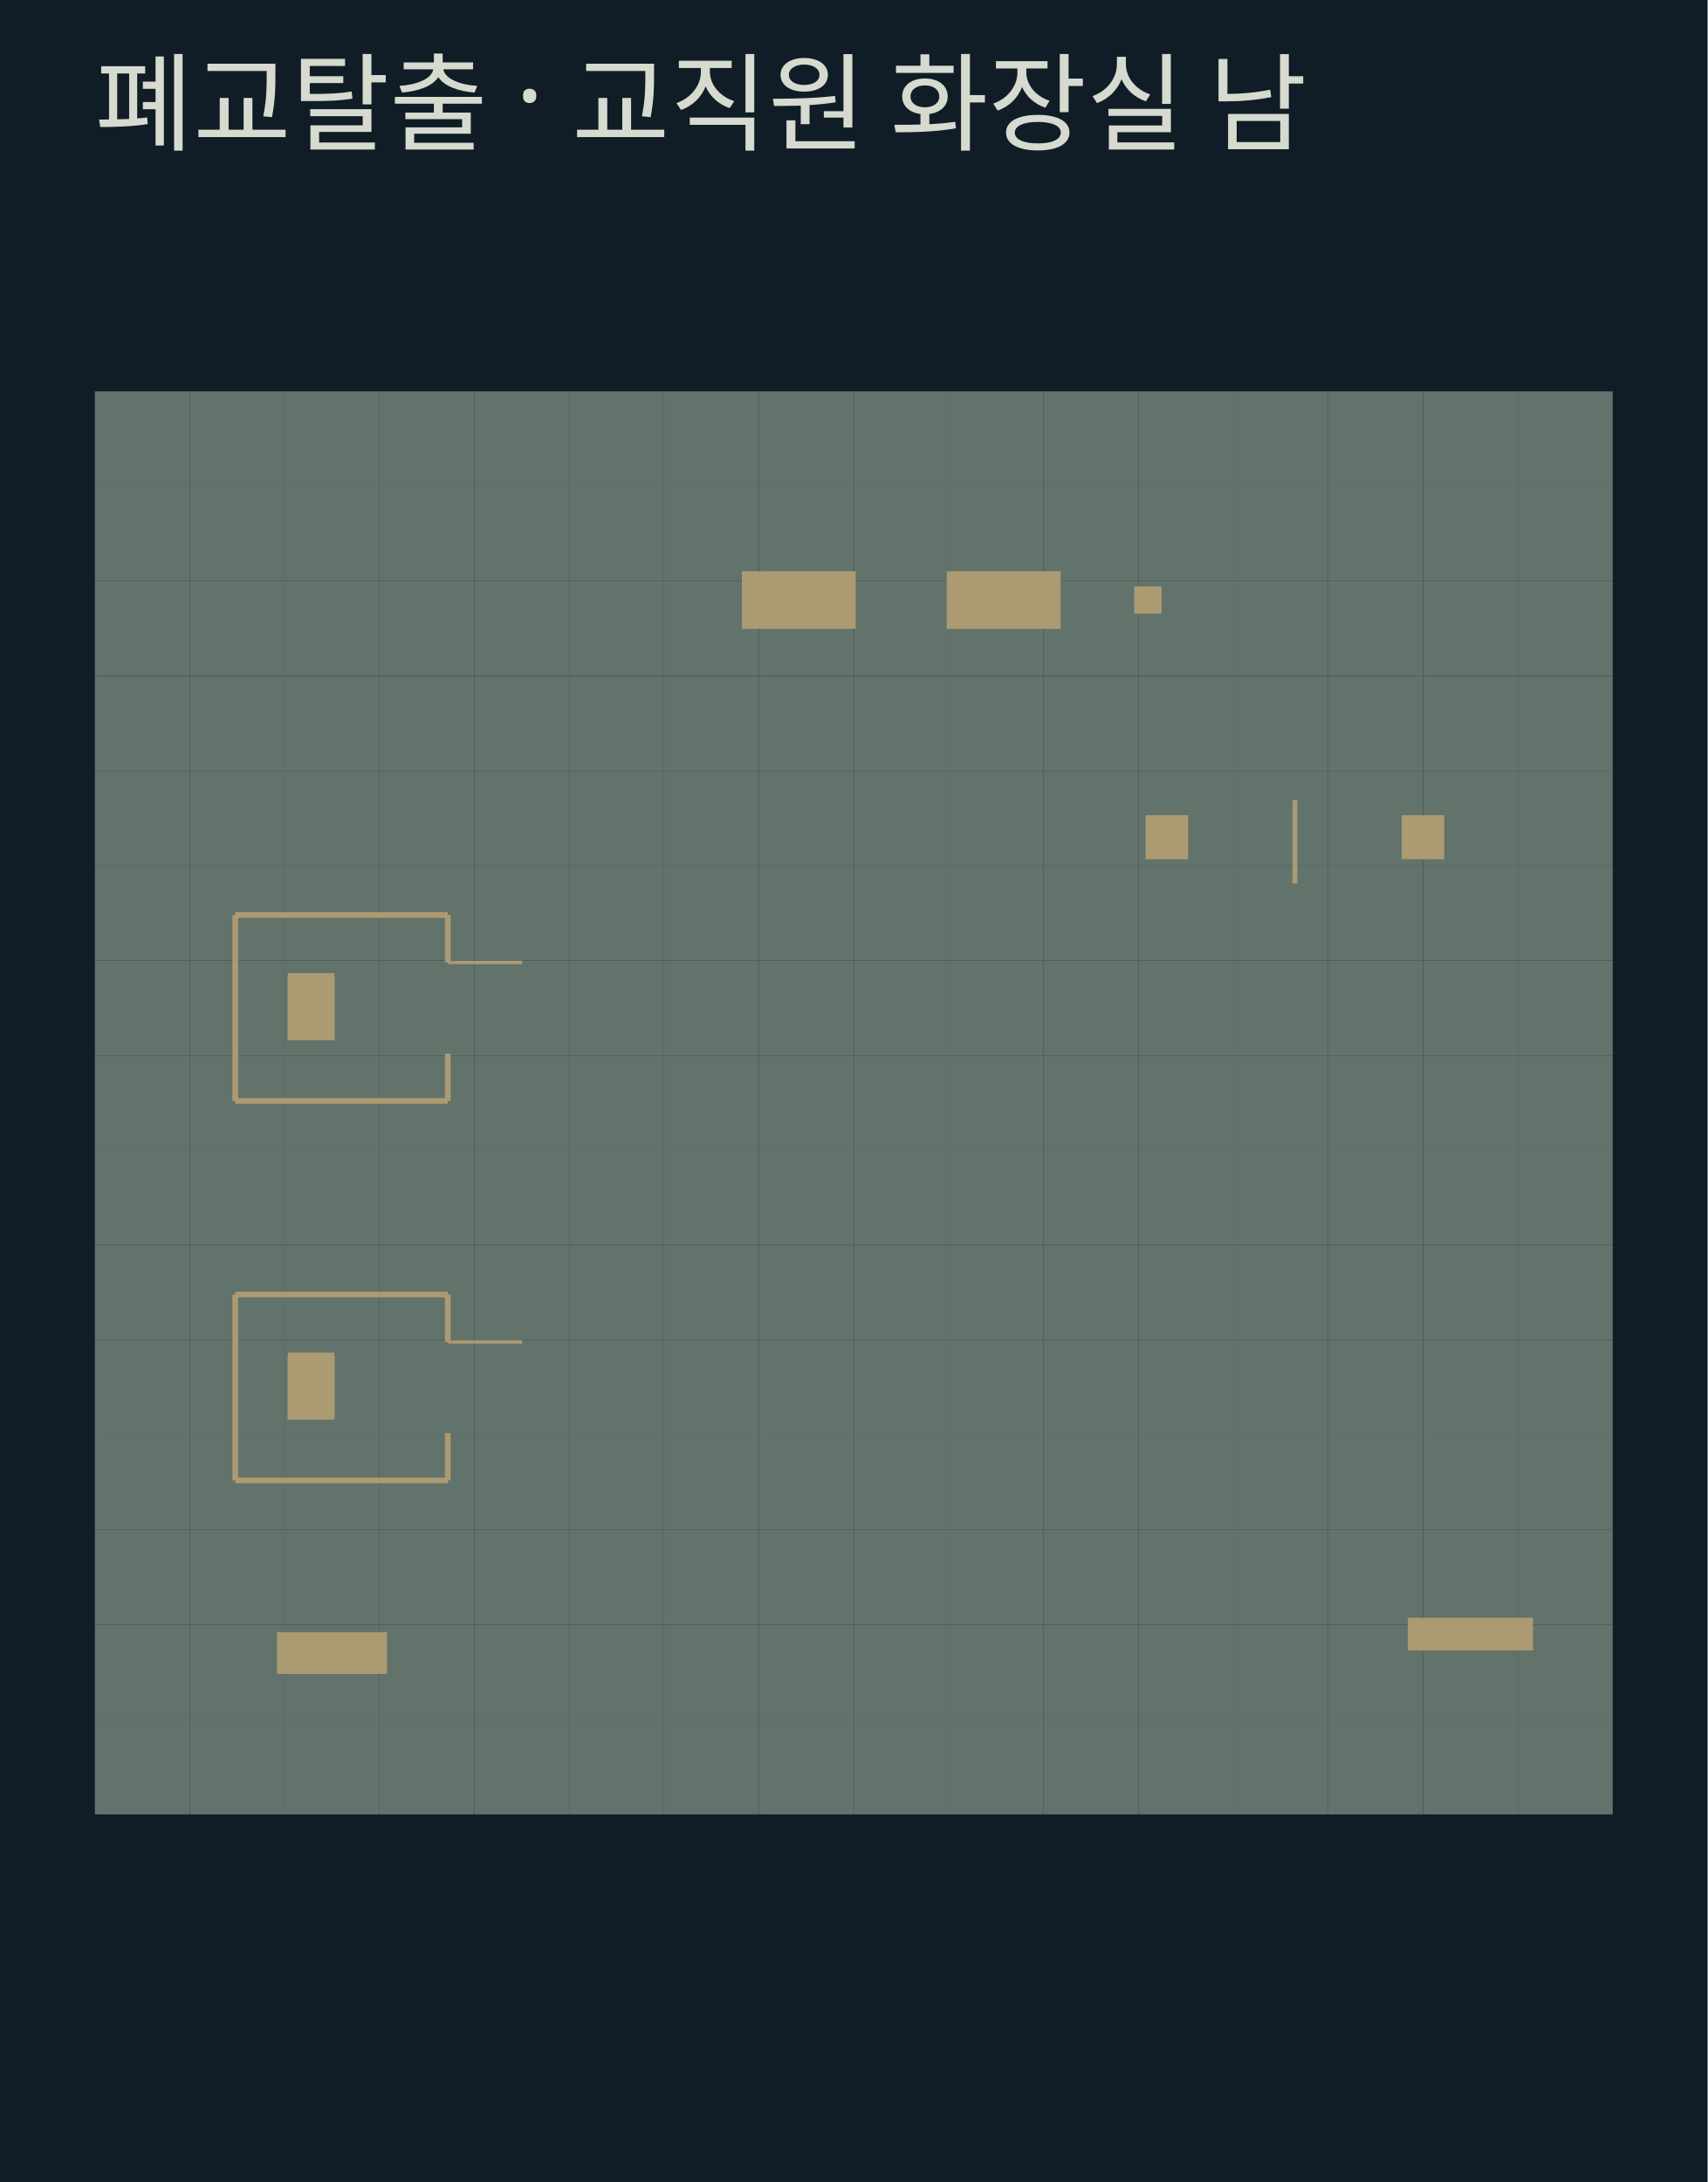
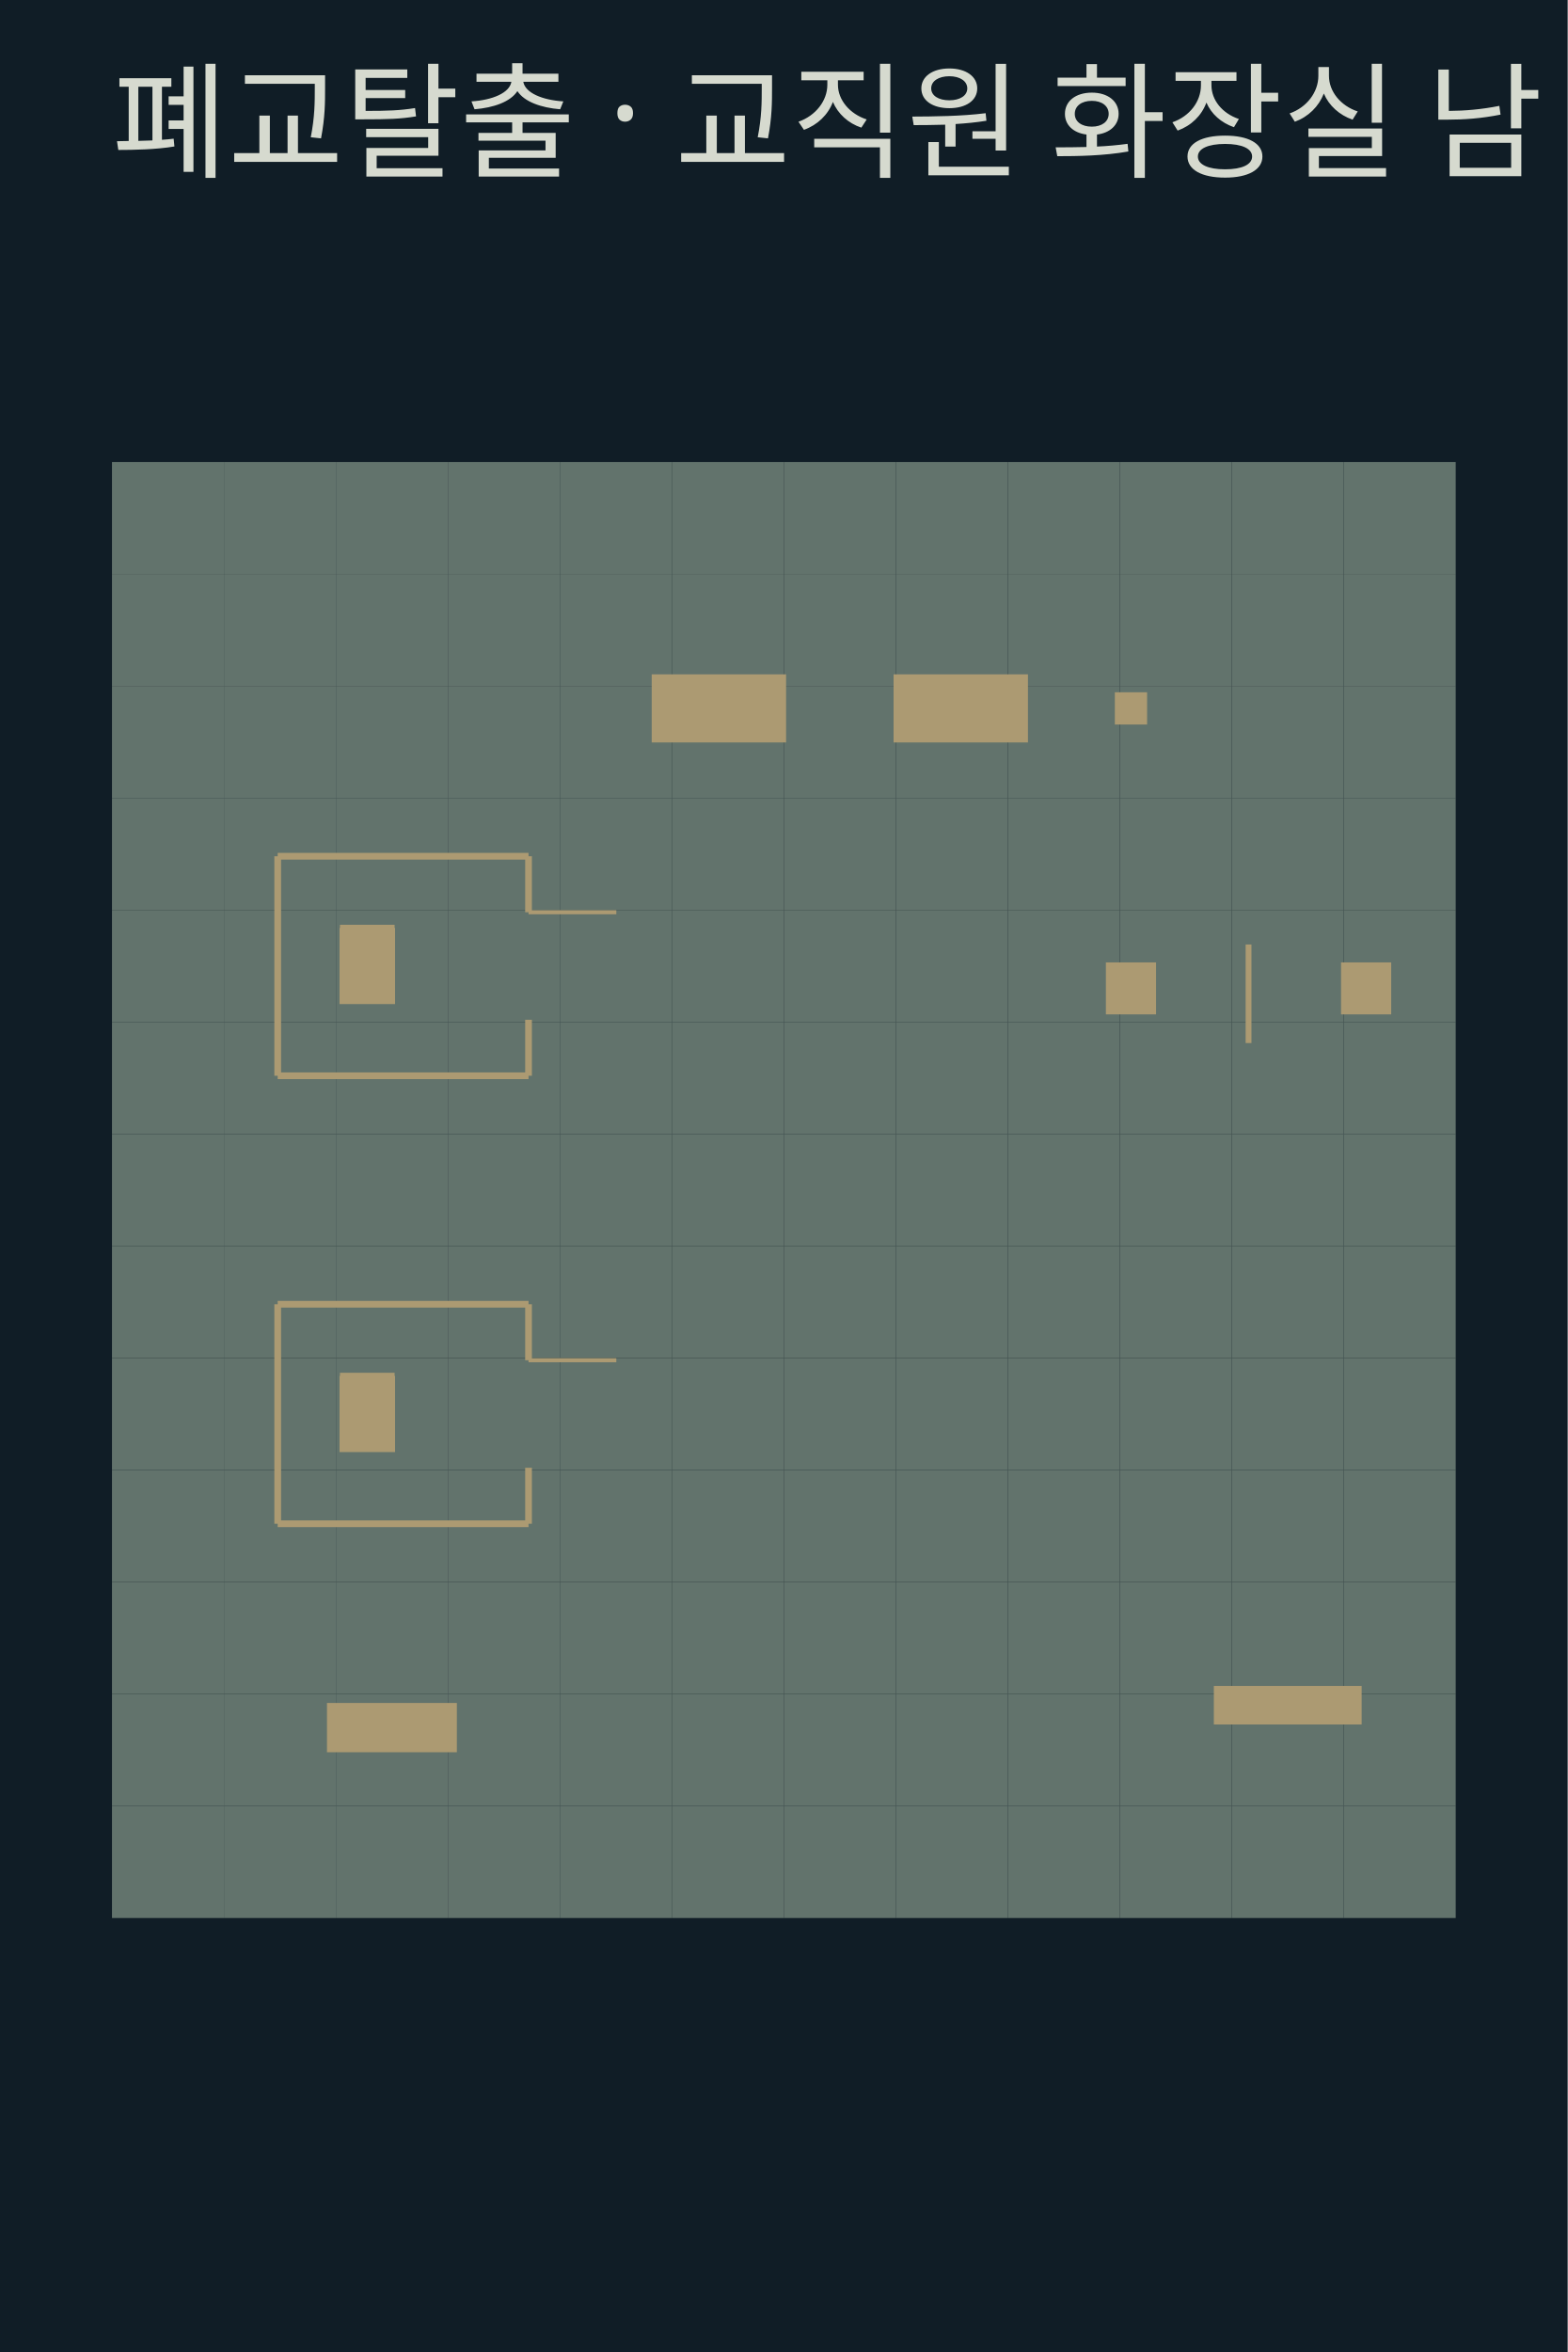
- <svg xmlns="http://www.w3.org/2000/svg" viewBox="0 0 288 368">
-   <rect width="288" height="368" fill="#101d26" />
+ <svg xmlns="http://www.w3.org/2000/svg" viewBox="0 0 224 336">
+   <rect width="224" height="336" fill="#101d26" />
  <style>text{font:10px sans-serif;fill:#d6dacf}</style>
  <text x="16" y="24" style="font-size:18px">폐교탈출 · 교직원 화장실 남</text>
-   <rect x="16" y="290" width="16" height="16" fill="#62736c" />
-   <rect x="16" y="274" width="16" height="16" fill="#62736c" />
  <rect x="16" y="258" width="16" height="16" fill="#62736c" />
  <rect x="16" y="242" width="16" height="16" fill="#62736c" />
  <rect x="16" y="226" width="16" height="16" fill="#62736c" />
  <rect x="16" y="210" width="16" height="16" fill="#62736c" />
  <rect x="16" y="194" width="16" height="16" fill="#62736c" />
  <rect x="16" y="178" width="16" height="16" fill="#62736c" />
  <rect x="16" y="162" width="16" height="16" fill="#62736c" />
  <rect x="16" y="146" width="16" height="16" fill="#62736c" />
  <rect x="16" y="130" width="16" height="16" fill="#62736c" />
  <rect x="16" y="114" width="16" height="16" fill="#62736c" />
  <rect x="16" y="98" width="16" height="16" fill="#62736c" />
  <rect x="16" y="82" width="16" height="16" fill="#62736c" />
  <rect x="16" y="66" width="16" height="16" fill="#62736c" />
-   <rect x="32" y="290" width="16" height="16" fill="#62736c" />
-   <rect x="32" y="274" width="16" height="16" fill="#62736c" />
  <rect x="32" y="258" width="16" height="16" fill="#62736c" />
  <rect x="32" y="242" width="16" height="16" fill="#62736c" />
  <rect x="32" y="226" width="16" height="16" fill="#62736c" />
  <rect x="32" y="210" width="16" height="16" fill="#62736c" />
  <rect x="32" y="194" width="16" height="16" fill="#62736c" />
  <rect x="32" y="178" width="16" height="16" fill="#62736c" />
  <rect x="32" y="162" width="16" height="16" fill="#62736c" />
  <rect x="32" y="146" width="16" height="16" fill="#62736c" />
  <rect x="32" y="130" width="16" height="16" fill="#62736c" />
  <rect x="32" y="114" width="16" height="16" fill="#62736c" />
  <rect x="32" y="98" width="16" height="16" fill="#62736c" />
  <rect x="32" y="82" width="16" height="16" fill="#62736c" />
  <rect x="32" y="66" width="16" height="16" fill="#62736c" />
-   <rect x="48" y="290" width="16" height="16" fill="#62736c" />
-   <rect x="48" y="274" width="16" height="16" fill="#62736c" />
  <rect x="48" y="258" width="16" height="16" fill="#62736c" />
  <rect x="48" y="242" width="16" height="16" fill="#62736c" />
  <rect x="48" y="226" width="16" height="16" fill="#62736c" />
  <rect x="48" y="210" width="16" height="16" fill="#62736c" />
  <rect x="48" y="194" width="16" height="16" fill="#62736c" />
  <rect x="48" y="178" width="16" height="16" fill="#62736c" />
  <rect x="48" y="162" width="16" height="16" fill="#62736c" />
  <rect x="48" y="146" width="16" height="16" fill="#62736c" />
  <rect x="48" y="130" width="16" height="16" fill="#62736c" />
  <rect x="48" y="114" width="16" height="16" fill="#62736c" />
  <rect x="48" y="98" width="16" height="16" fill="#62736c" />
  <rect x="48" y="82" width="16" height="16" fill="#62736c" />
  <rect x="48" y="66" width="16" height="16" fill="#62736c" />
-   <rect x="64" y="290" width="16" height="16" fill="#62736c" />
-   <rect x="64" y="274" width="16" height="16" fill="#62736c" />
  <rect x="64" y="258" width="16" height="16" fill="#62736c" />
  <rect x="64" y="242" width="16" height="16" fill="#62736c" />
  <rect x="64" y="226" width="16" height="16" fill="#62736c" />
  <rect x="64" y="210" width="16" height="16" fill="#62736c" />
  <rect x="64" y="194" width="16" height="16" fill="#62736c" />
  <rect x="64" y="178" width="16" height="16" fill="#62736c" />
  <rect x="64" y="162" width="16" height="16" fill="#62736c" />
  <rect x="64" y="146" width="16" height="16" fill="#62736c" />
  <rect x="64" y="130" width="16" height="16" fill="#62736c" />
  <rect x="64" y="114" width="16" height="16" fill="#62736c" />
  <rect x="64" y="98" width="16" height="16" fill="#62736c" />
  <rect x="64" y="82" width="16" height="16" fill="#62736c" />
  <rect x="64" y="66" width="16" height="16" fill="#62736c" />
-   <rect x="80" y="290" width="16" height="16" fill="#62736c" />
-   <rect x="80" y="274" width="16" height="16" fill="#62736c" />
  <rect x="80" y="258" width="16" height="16" fill="#62736c" />
  <rect x="80" y="242" width="16" height="16" fill="#62736c" />
  <rect x="80" y="226" width="16" height="16" fill="#62736c" />
  <rect x="80" y="210" width="16" height="16" fill="#62736c" />
  <rect x="80" y="194" width="16" height="16" fill="#62736c" />
  <rect x="80" y="178" width="16" height="16" fill="#62736c" />
  <rect x="80" y="162" width="16" height="16" fill="#62736c" />
  <rect x="80" y="146" width="16" height="16" fill="#62736c" />
  <rect x="80" y="130" width="16" height="16" fill="#62736c" />
  <rect x="80" y="114" width="16" height="16" fill="#62736c" />
  <rect x="80" y="98" width="16" height="16" fill="#62736c" />
  <rect x="80" y="82" width="16" height="16" fill="#62736c" />
  <rect x="80" y="66" width="16" height="16" fill="#62736c" />
-   <rect x="96" y="290" width="16" height="16" fill="#62736c" />
-   <rect x="96" y="274" width="16" height="16" fill="#62736c" />
  <rect x="96" y="258" width="16" height="16" fill="#62736c" />
  <rect x="96" y="242" width="16" height="16" fill="#62736c" />
  <rect x="96" y="226" width="16" height="16" fill="#62736c" />
  <rect x="96" y="210" width="16" height="16" fill="#62736c" />
  <rect x="96" y="194" width="16" height="16" fill="#62736c" />
  <rect x="96" y="178" width="16" height="16" fill="#62736c" />
  <rect x="96" y="162" width="16" height="16" fill="#62736c" />
  <rect x="96" y="146" width="16" height="16" fill="#62736c" />
  <rect x="96" y="130" width="16" height="16" fill="#62736c" />
  <rect x="96" y="114" width="16" height="16" fill="#62736c" />
  <rect x="96" y="98" width="16" height="16" fill="#62736c" />
  <rect x="96" y="82" width="16" height="16" fill="#62736c" />
  <rect x="96" y="66" width="16" height="16" fill="#62736c" />
-   <rect x="112" y="290" width="16" height="16" fill="#62736c" />
-   <rect x="112" y="274" width="16" height="16" fill="#62736c" />
  <rect x="112" y="258" width="16" height="16" fill="#62736c" />
  <rect x="112" y="242" width="16" height="16" fill="#62736c" />
  <rect x="112" y="226" width="16" height="16" fill="#62736c" />
  <rect x="112" y="210" width="16" height="16" fill="#62736c" />
  <rect x="112" y="194" width="16" height="16" fill="#62736c" />
  <rect x="112" y="178" width="16" height="16" fill="#62736c" />
  <rect x="112" y="162" width="16" height="16" fill="#62736c" />
  <rect x="112" y="146" width="16" height="16" fill="#62736c" />
  <rect x="112" y="130" width="16" height="16" fill="#62736c" />
  <rect x="112" y="114" width="16" height="16" fill="#62736c" />
  <rect x="112" y="98" width="16" height="16" fill="#62736c" />
  <rect x="112" y="82" width="16" height="16" fill="#62736c" />
  <rect x="112" y="66" width="16" height="16" fill="#62736c" />
-   <rect x="128" y="290" width="16" height="16" fill="#62736c" />
-   <rect x="128" y="274" width="16" height="16" fill="#62736c" />
  <rect x="128" y="258" width="16" height="16" fill="#62736c" />
  <rect x="128" y="242" width="16" height="16" fill="#62736c" />
  <rect x="128" y="226" width="16" height="16" fill="#62736c" />
  <rect x="128" y="210" width="16" height="16" fill="#62736c" />
  <rect x="128" y="194" width="16" height="16" fill="#62736c" />
  <rect x="128" y="178" width="16" height="16" fill="#62736c" />
  <rect x="128" y="162" width="16" height="16" fill="#62736c" />
  <rect x="128" y="146" width="16" height="16" fill="#62736c" />
  <rect x="128" y="130" width="16" height="16" fill="#62736c" />
  <rect x="128" y="114" width="16" height="16" fill="#62736c" />
  <rect x="128" y="98" width="16" height="16" fill="#62736c" />
  <rect x="128" y="82" width="16" height="16" fill="#62736c" />
  <rect x="128" y="66" width="16" height="16" fill="#62736c" />
-   <rect x="144" y="290" width="16" height="16" fill="#62736c" />
-   <rect x="144" y="274" width="16" height="16" fill="#62736c" />
  <rect x="144" y="258" width="16" height="16" fill="#62736c" />
  <rect x="144" y="242" width="16" height="16" fill="#62736c" />
  <rect x="144" y="226" width="16" height="16" fill="#62736c" />
  <rect x="144" y="210" width="16" height="16" fill="#62736c" />
  <rect x="144" y="194" width="16" height="16" fill="#62736c" />
  <rect x="144" y="178" width="16" height="16" fill="#62736c" />
  <rect x="144" y="162" width="16" height="16" fill="#62736c" />
  <rect x="144" y="146" width="16" height="16" fill="#62736c" />
  <rect x="144" y="130" width="16" height="16" fill="#62736c" />
  <rect x="144" y="114" width="16" height="16" fill="#62736c" />
  <rect x="144" y="98" width="16" height="16" fill="#62736c" />
  <rect x="144" y="82" width="16" height="16" fill="#62736c" />
  <rect x="144" y="66" width="16" height="16" fill="#62736c" />
-   <rect x="160" y="290" width="16" height="16" fill="#62736c" />
-   <rect x="160" y="274" width="16" height="16" fill="#62736c" />
  <rect x="160" y="258" width="16" height="16" fill="#62736c" />
  <rect x="160" y="242" width="16" height="16" fill="#62736c" />
  <rect x="160" y="226" width="16" height="16" fill="#62736c" />
  <rect x="160" y="210" width="16" height="16" fill="#62736c" />
  <rect x="160" y="194" width="16" height="16" fill="#62736c" />
  <rect x="160" y="178" width="16" height="16" fill="#62736c" />
  <rect x="160" y="162" width="16" height="16" fill="#62736c" />
  <rect x="160" y="146" width="16" height="16" fill="#62736c" />
  <rect x="160" y="130" width="16" height="16" fill="#62736c" />
  <rect x="160" y="114" width="16" height="16" fill="#62736c" />
  <rect x="160" y="98" width="16" height="16" fill="#62736c" />
  <rect x="160" y="82" width="16" height="16" fill="#62736c" />
  <rect x="160" y="66" width="16" height="16" fill="#62736c" />
-   <rect x="176" y="290" width="16" height="16" fill="#62736c" />
-   <rect x="176" y="274" width="16" height="16" fill="#62736c" />
  <rect x="176" y="258" width="16" height="16" fill="#62736c" />
  <rect x="176" y="242" width="16" height="16" fill="#62736c" />
  <rect x="176" y="226" width="16" height="16" fill="#62736c" />
  <rect x="176" y="210" width="16" height="16" fill="#62736c" />
  <rect x="176" y="194" width="16" height="16" fill="#62736c" />
  <rect x="176" y="178" width="16" height="16" fill="#62736c" />
  <rect x="176" y="162" width="16" height="16" fill="#62736c" />
  <rect x="176" y="146" width="16" height="16" fill="#62736c" />
  <rect x="176" y="130" width="16" height="16" fill="#62736c" />
  <rect x="176" y="114" width="16" height="16" fill="#62736c" />
  <rect x="176" y="98" width="16" height="16" fill="#62736c" />
  <rect x="176" y="82" width="16" height="16" fill="#62736c" />
  <rect x="176" y="66" width="16" height="16" fill="#62736c" />
-   <rect x="192" y="290" width="16" height="16" fill="#62736c" />
-   <rect x="192" y="274" width="16" height="16" fill="#62736c" />
  <rect x="192" y="258" width="16" height="16" fill="#62736c" />
  <rect x="192" y="242" width="16" height="16" fill="#62736c" />
  <rect x="192" y="226" width="16" height="16" fill="#62736c" />
  <rect x="192" y="210" width="16" height="16" fill="#62736c" />
  <rect x="192" y="194" width="16" height="16" fill="#62736c" />
  <rect x="192" y="178" width="16" height="16" fill="#62736c" />
  <rect x="192" y="162" width="16" height="16" fill="#62736c" />
  <rect x="192" y="146" width="16" height="16" fill="#62736c" />
  <rect x="192" y="130" width="16" height="16" fill="#62736c" />
  <rect x="192" y="114" width="16" height="16" fill="#62736c" />
  <rect x="192" y="98" width="16" height="16" fill="#62736c" />
  <rect x="192" y="82" width="16" height="16" fill="#62736c" />
  <rect x="192" y="66" width="16" height="16" fill="#62736c" />
-   <rect x="208" y="290" width="16" height="16" fill="#62736c" />
-   <rect x="208" y="274" width="16" height="16" fill="#62736c" />
-   <rect x="208" y="258" width="16" height="16" fill="#62736c" />
-   <rect x="208" y="242" width="16" height="16" fill="#62736c" />
-   <rect x="208" y="226" width="16" height="16" fill="#62736c" />
-   <rect x="208" y="210" width="16" height="16" fill="#62736c" />
-   <rect x="208" y="194" width="16" height="16" fill="#62736c" />
-   <rect x="208" y="178" width="16" height="16" fill="#62736c" />
-   <rect x="208" y="162" width="16" height="16" fill="#62736c" />
-   <rect x="208" y="146" width="16" height="16" fill="#62736c" />
-   <rect x="208" y="130" width="16" height="16" fill="#62736c" />
-   <rect x="208" y="114" width="16" height="16" fill="#62736c" />
-   <rect x="208" y="98" width="16" height="16" fill="#62736c" />
-   <rect x="208" y="82" width="16" height="16" fill="#62736c" />
-   <rect x="208" y="66" width="16" height="16" fill="#62736c" />
-   <rect x="224" y="290" width="16" height="16" fill="#62736c" />
-   <rect x="224" y="274" width="16" height="16" fill="#62736c" />
-   <rect x="224" y="258" width="16" height="16" fill="#62736c" />
-   <rect x="224" y="242" width="16" height="16" fill="#62736c" />
-   <rect x="224" y="226" width="16" height="16" fill="#62736c" />
-   <rect x="224" y="210" width="16" height="16" fill="#62736c" />
-   <rect x="224" y="194" width="16" height="16" fill="#62736c" />
-   <rect x="224" y="178" width="16" height="16" fill="#62736c" />
-   <rect x="224" y="162" width="16" height="16" fill="#62736c" />
-   <rect x="224" y="146" width="16" height="16" fill="#62736c" />
-   <rect x="224" y="130" width="16" height="16" fill="#62736c" />
-   <rect x="224" y="114" width="16" height="16" fill="#62736c" />
-   <rect x="224" y="98" width="16" height="16" fill="#62736c" />
-   <rect x="224" y="82" width="16" height="16" fill="#62736c" />
-   <rect x="224" y="66" width="16" height="16" fill="#62736c" />
-   <rect x="240" y="290" width="16" height="16" fill="#62736c" />
-   <rect x="240" y="274" width="16" height="16" fill="#62736c" />
-   <rect x="240" y="258" width="16" height="16" fill="#62736c" />
-   <rect x="240" y="242" width="16" height="16" fill="#62736c" />
-   <rect x="240" y="226" width="16" height="16" fill="#62736c" />
-   <rect x="240" y="210" width="16" height="16" fill="#62736c" />
-   <rect x="240" y="194" width="16" height="16" fill="#62736c" />
-   <rect x="240" y="178" width="16" height="16" fill="#62736c" />
-   <rect x="240" y="162" width="16" height="16" fill="#62736c" />
-   <rect x="240" y="146" width="16" height="16" fill="#62736c" />
-   <rect x="240" y="130" width="16" height="16" fill="#62736c" />
-   <rect x="240" y="114" width="16" height="16" fill="#62736c" />
-   <rect x="240" y="98" width="16" height="16" fill="#62736c" />
-   <rect x="240" y="82" width="16" height="16" fill="#62736c" />
-   <rect x="240" y="66" width="16" height="16" fill="#62736c" />
-   <rect x="256" y="290" width="16" height="16" fill="#62736c" />
-   <rect x="256" y="274" width="16" height="16" fill="#62736c" />
-   <rect x="256" y="258" width="16" height="16" fill="#62736c" />
-   <rect x="256" y="242" width="16" height="16" fill="#62736c" />
-   <rect x="256" y="226" width="16" height="16" fill="#62736c" />
-   <rect x="256" y="210" width="16" height="16" fill="#62736c" />
-   <rect x="256" y="194" width="16" height="16" fill="#62736c" />
-   <rect x="256" y="178" width="16" height="16" fill="#62736c" />
-   <rect x="256" y="162" width="16" height="16" fill="#62736c" />
-   <rect x="256" y="146" width="16" height="16" fill="#62736c" />
-   <rect x="256" y="130" width="16" height="16" fill="#62736c" />
-   <rect x="256" y="114" width="16" height="16" fill="#62736c" />
-   <rect x="256" y="98" width="16" height="16" fill="#62736c" />
-   <rect x="256" y="82" width="16" height="16" fill="#62736c" />
-   <rect x="256" y="66" width="16" height="16" fill="#62736c" />
-   <rect x="39.68" y="249.2" width="35.84" height="0.96" fill="#ac9a72" />
-   <rect x="39.68" y="217.84" width="35.84" height="0.96" fill="#ac9a72" />
-   <rect x="39.2" y="218.32" width="0.96" height="31.36" fill="#ac9a72" />
-   <rect x="75.04" y="241.68" width="0.96" height="8.0" fill="#ac9a72" />
-   <rect x="75.04" y="218.32" width="0.96" height="8.0" fill="#ac9a72" />
-   <rect x="75.52" y="226.032" width="12.544" height="0.576" fill="#ac9a72" />
-   <rect x="48.512" y="228.56" width="7.936" height="10.88" fill="#ac9a72" />
-   <rect x="48.576" y="228.112" width="7.808" height="2.56" fill="#ac9a72" />
-   <rect x="39.68" y="185.2" width="35.84" height="0.96" fill="#ac9a72" />
-   <rect x="39.68" y="153.84" width="35.84" height="0.96" fill="#ac9a72" />
-   <rect x="39.2" y="154.32" width="0.96" height="31.36" fill="#ac9a72" />
-   <rect x="75.04" y="177.68" width="0.96" height="8.0" fill="#ac9a72" />
-   <rect x="75.04" y="154.32" width="0.96" height="8.0" fill="#ac9a72" />
-   <rect x="75.52" y="162.032" width="12.544" height="0.576" fill="#ac9a72" />
-   <rect x="48.512" y="164.56" width="7.936" height="10.88" fill="#ac9a72" />
-   <rect x="48.576" y="164.112" width="7.808" height="2.56" fill="#ac9a72" />
-   <rect x="125.12" y="96.336" width="19.2" height="9.728" fill="#ac9a72" />
-   <rect x="159.68" y="96.336" width="19.2" height="9.728" fill="#ac9a72" />
-   <rect x="191.296" y="98.896" width="4.608" height="4.608" fill="#ac9a72" />
-   <rect x="193.216" y="137.488" width="7.168" height="7.424" fill="#ac9a72" />
-   <rect x="217.984" y="134.928" width="0.832" height="14.08" fill="#ac9a72" />
-   <rect x="236.416" y="137.488" width="7.168" height="7.424" fill="#ac9a72" />
-   <rect x="46.72" y="275.28" width="18.56" height="7.04" fill="#ac9a72" />
-   <rect x="237.44" y="272.848" width="21.12" height="5.504" fill="#ac9a72" />
+   <rect x="39.68" y="217.2" width="35.84" height="0.96" fill="#ac9a72" />
+   <rect x="39.68" y="185.84" width="35.84" height="0.96" fill="#ac9a72" />
+   <rect x="39.2" y="186.32" width="0.96" height="31.36" fill="#ac9a72" />
+   <rect x="75.04" y="209.68" width="0.96" height="8.0" fill="#ac9a72" />
+   <rect x="75.04" y="186.32" width="0.96" height="8.0" fill="#ac9a72" />
+   <rect x="75.52" y="194.032" width="12.544" height="0.576" fill="#ac9a72" />
+   <rect x="48.512" y="196.56" width="7.936" height="10.88" fill="#ac9a72" />
+   <rect x="48.576" y="196.112" width="7.808" height="2.56" fill="#ac9a72" />
+   <rect x="39.68" y="153.2" width="35.84" height="0.96" fill="#ac9a72" />
+   <rect x="39.68" y="121.84" width="35.84" height="0.96" fill="#ac9a72" />
+   <rect x="39.2" y="122.32" width="0.96" height="31.36" fill="#ac9a72" />
+   <rect x="75.04" y="145.68" width="0.96" height="8.0" fill="#ac9a72" />
+   <rect x="75.04" y="122.32" width="0.96" height="8.0" fill="#ac9a72" />
+   <rect x="75.52" y="130.032" width="12.544" height="0.576" fill="#ac9a72" />
+   <rect x="48.512" y="132.56" width="7.936" height="10.88" fill="#ac9a72" />
+   <rect x="48.576" y="132.112" width="7.808" height="2.56" fill="#ac9a72" />
+   <rect x="93.12" y="96.336" width="19.2" height="9.728" fill="#ac9a72" />
+   <rect x="127.68" y="96.336" width="19.2" height="9.728" fill="#ac9a72" />
+   <rect x="159.296" y="98.896" width="4.608" height="4.608" fill="#ac9a72" />
+   <rect x="158.016" y="137.488" width="7.168" height="7.424" fill="#ac9a72" />
+   <rect x="177.984" y="134.928" width="0.832" height="14.08" fill="#ac9a72" />
+   <rect x="191.616" y="137.488" width="7.168" height="7.424" fill="#ac9a72" />
+   <rect x="46.72" y="243.28" width="18.56" height="7.04" fill="#ac9a72" />
+   <rect x="173.44" y="240.848" width="21.12" height="5.504" fill="#ac9a72" />
</svg>
